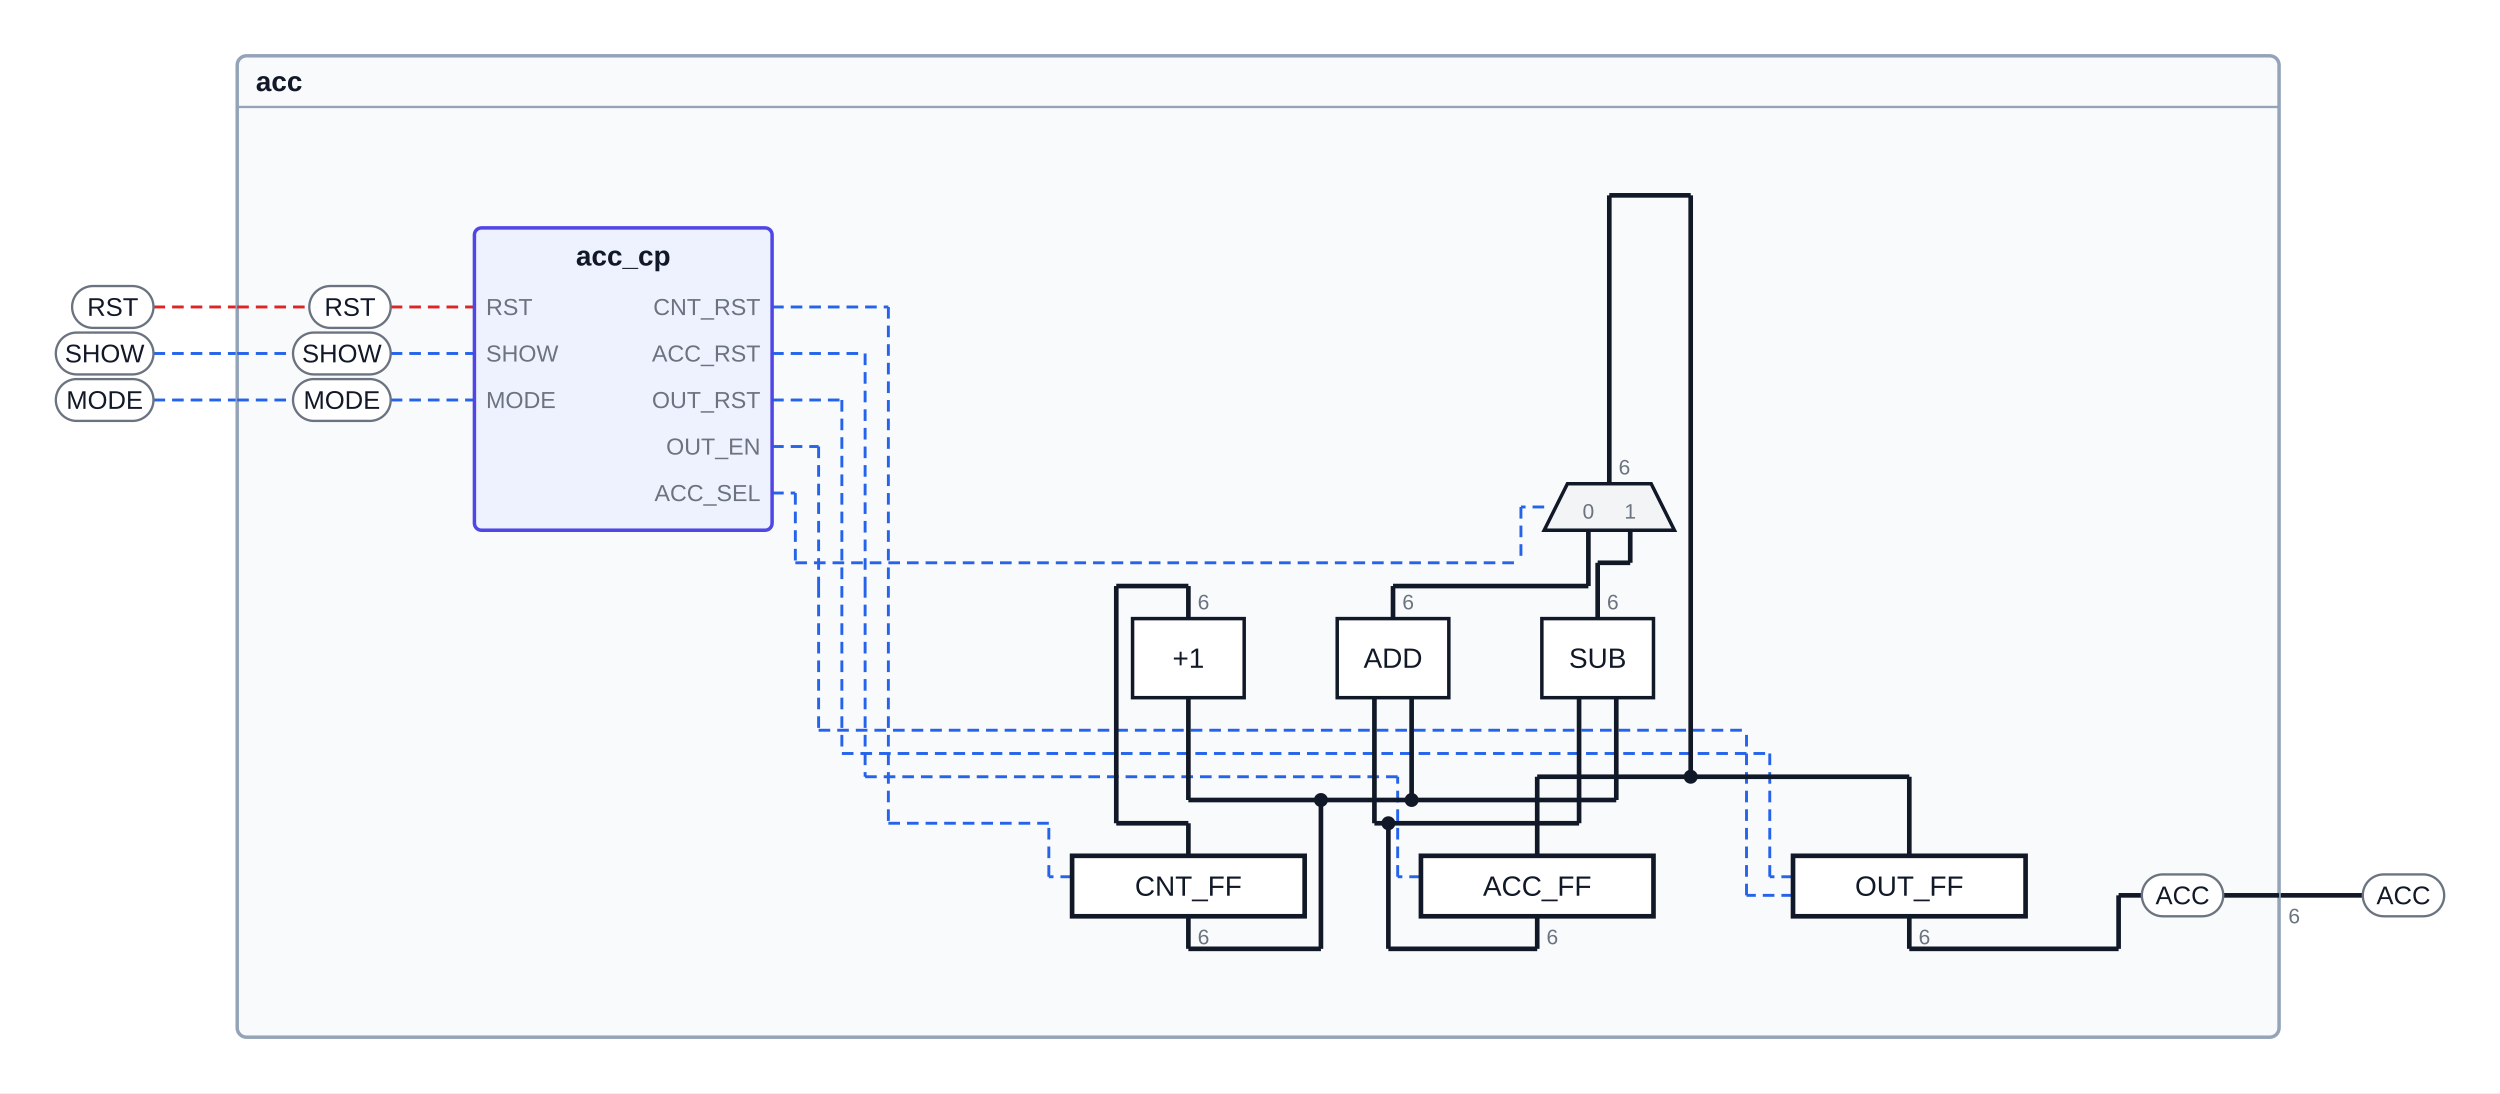
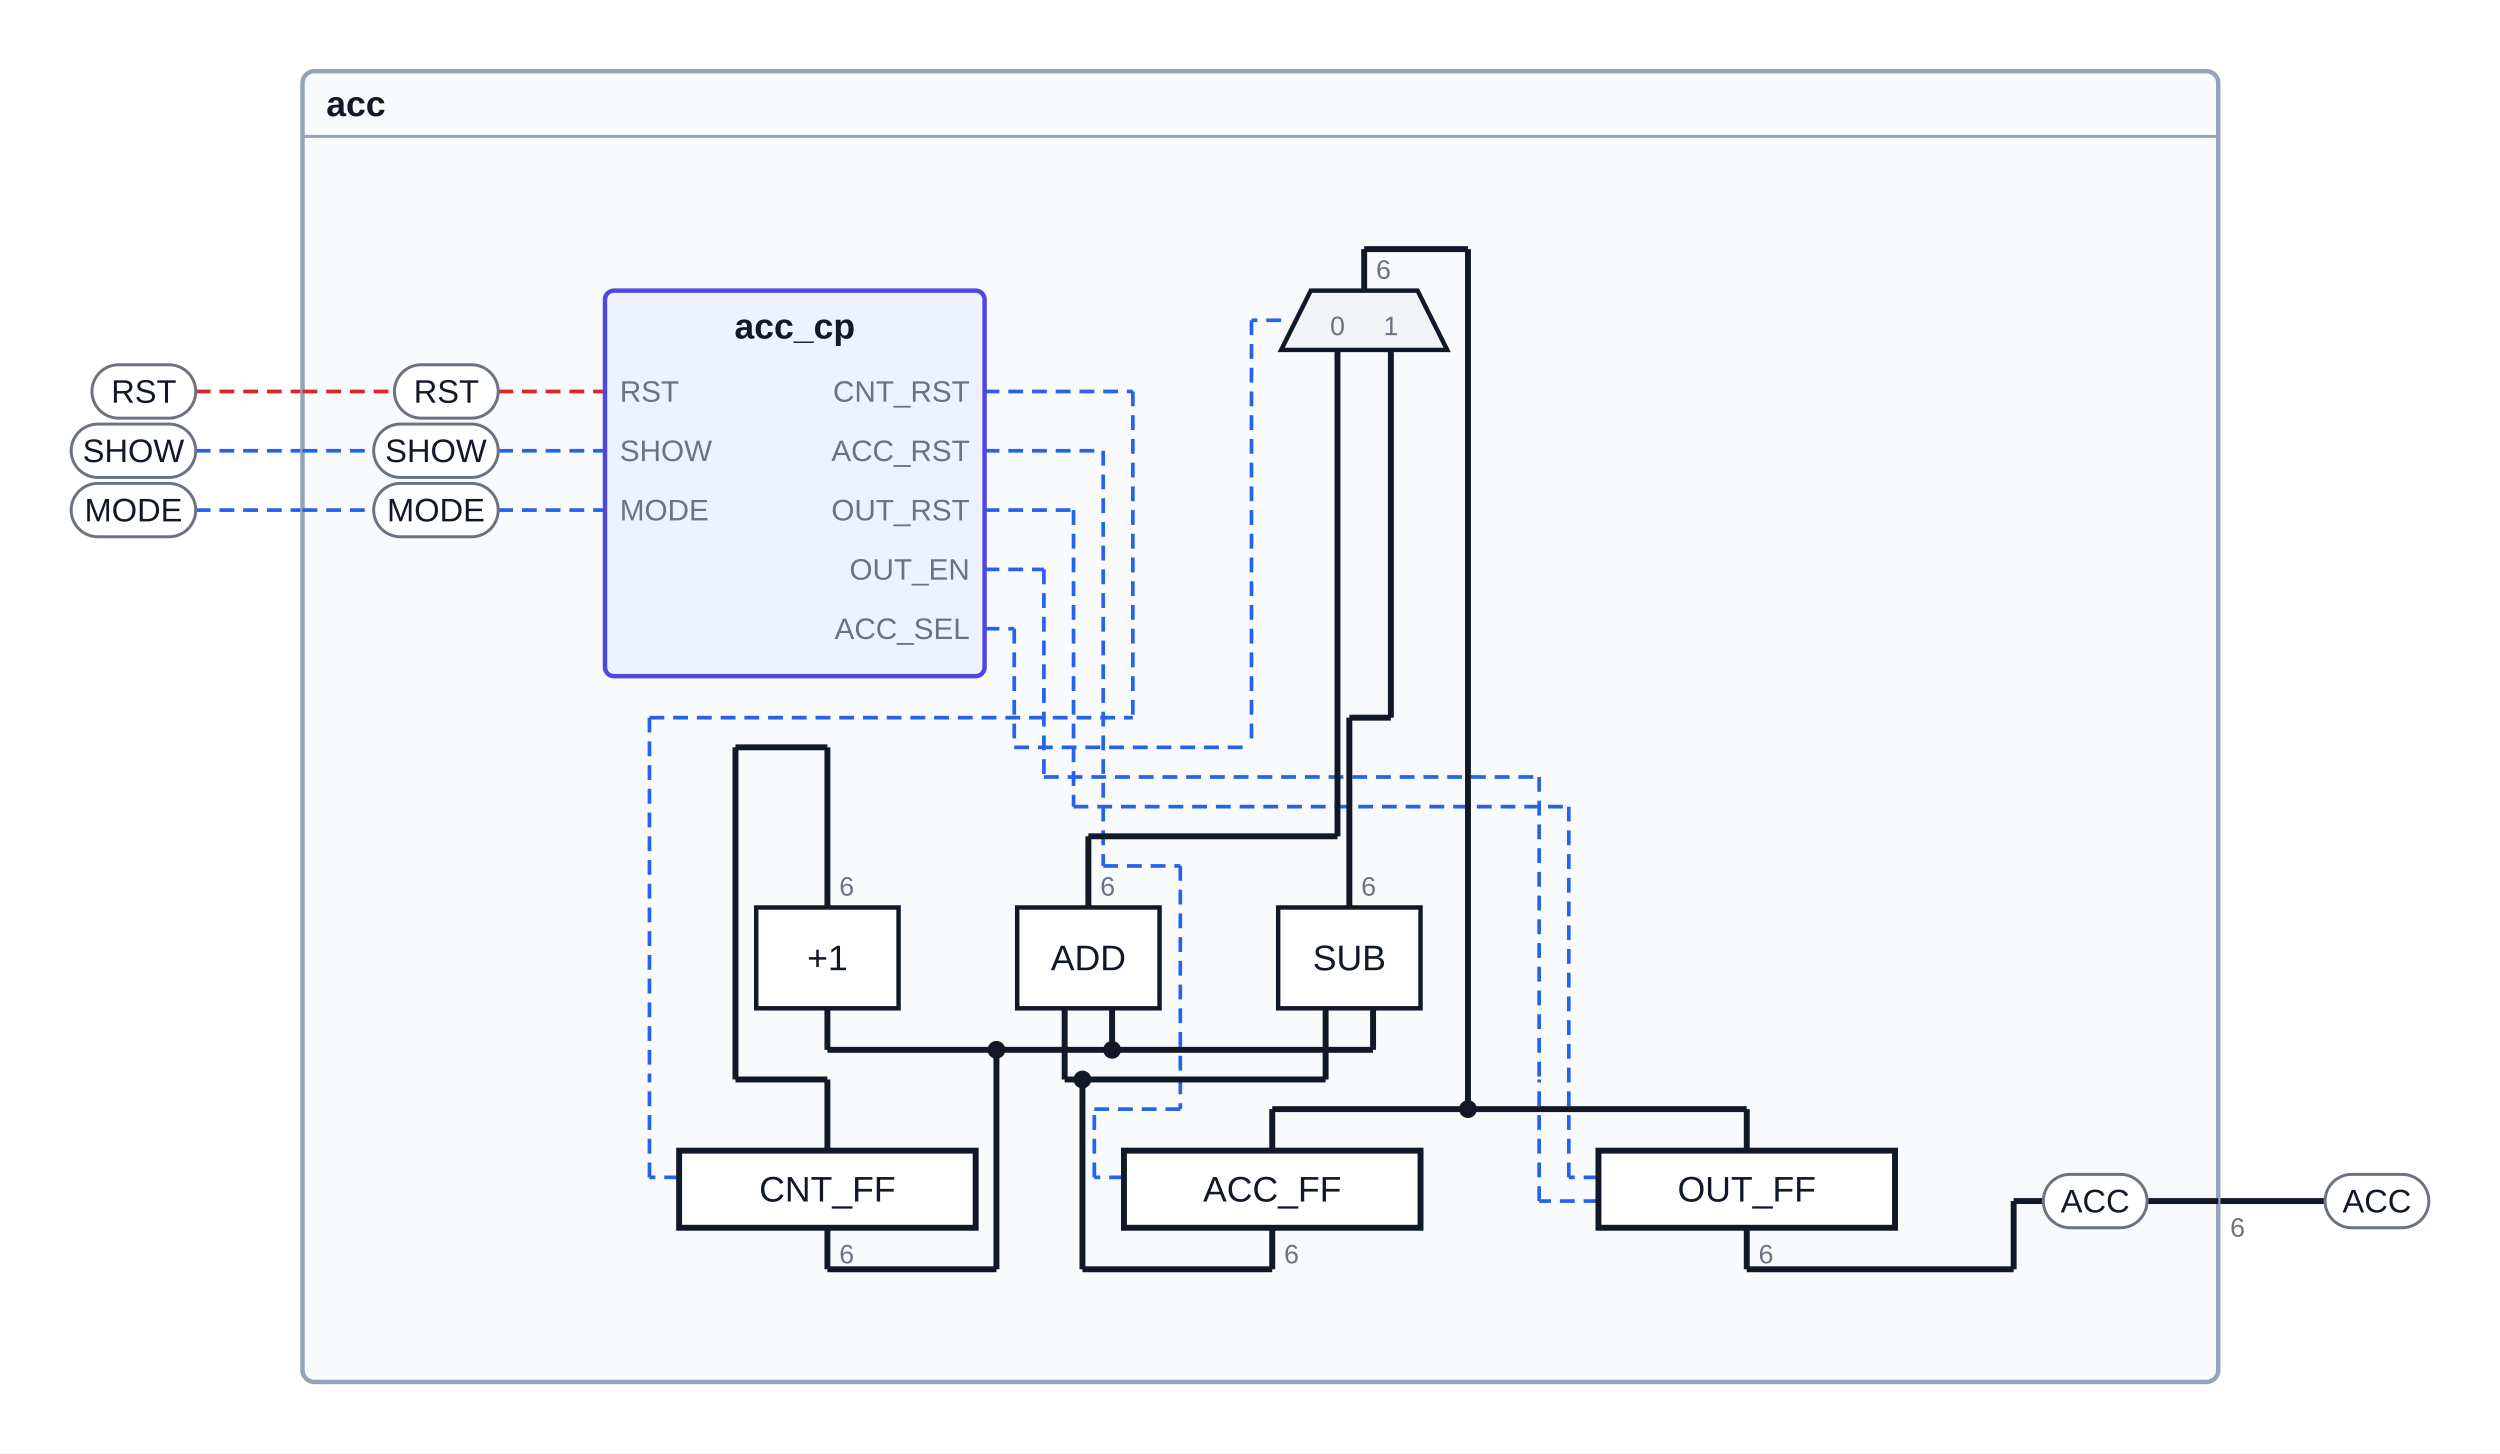
- <svg xmlns="http://www.w3.org/2000/svg" viewBox="0 28 1075 470" width="1075" height="470" font-family="Arial, Helvetica, sans-serif" font-size="12">
-   <rect x="0" y="28" width="1075" height="470" fill="#ffffff" />
+ <svg xmlns="http://www.w3.org/2000/svg" viewBox="0 28 843 490" width="843" height="490" font-family="Arial, Helvetica, sans-serif" font-size="12">
+   <rect x="0" y="28" width="843" height="490" fill="#ffffff" />
  <g class="wire reset" data-signal="RST">
    <path d="M66 160L102 160" fill="none" stroke="#dc2626" stroke-width="1.25" stroke-dasharray="5 3" />
  </g>
  <g class="wire control" data-signal="SHOW">
    <path d="M66 180L102 180" fill="none" stroke="#2563eb" stroke-width="1.25" stroke-dasharray="5 3" />
  </g>
  <g class="wire control" data-signal="MODE">
    <path d="M66 200L102 200" fill="none" stroke="#2563eb" stroke-width="1.25" stroke-dasharray="5 3" />
  </g>
  <g class="wire data" data-signal="ACC">
-     <path d="M980 413L1016 413" fill="none" stroke="#111827" stroke-width="2" />
-     <text x="984" y="425" font-size="9" fill="#6b7280">6</text>
+     <path d="M748 433L784 433" fill="none" stroke="#111827" stroke-width="2" />
+     <text x="752" y="445" font-size="9" fill="#6b7280">6</text>
  </g>
  <g class="node component unfolded" data-node-id="acc">
-     <rect x="102" y="52" width="878" height="422" rx="4" fill="#f8fafc" stroke="#94a3b8" stroke-width="1.5" />
-     <path d="M102 74L980 74" fill="none" stroke="#94a3b8" />
+     <rect x="102" y="52" width="646" height="442" rx="4" fill="#f8fafc" stroke="#94a3b8" stroke-width="1.5" />
+     <path d="M102 74L748 74" fill="none" stroke="#94a3b8" />
    <text x="110" y="63" text-anchor="start" dominant-baseline="central" font-weight="600" fill="#111827">acc</text>
  </g>
  <g class="node port" data-node-id="@RST">
    <rect x="31" y="151" width="35" height="18" rx="9" fill="#ffffff" stroke="#6b7280" />
    <text x="48.5" y="160" text-anchor="middle" dominant-baseline="central" font-size="11" fill="#111827">RST</text>
  </g>
  <g class="node port" data-node-id="@SHOW">
    <rect x="24" y="171" width="42" height="18" rx="9" fill="#ffffff" stroke="#6b7280" />
    <text x="45" y="180" text-anchor="middle" dominant-baseline="central" font-size="11" fill="#111827">SHOW</text>
  </g>
  <g class="node port" data-node-id="@MODE">
    <rect x="24" y="191" width="42" height="18" rx="9" fill="#ffffff" stroke="#6b7280" />
    <text x="45" y="200" text-anchor="middle" dominant-baseline="central" font-size="11" fill="#111827">MODE</text>
  </g>
  <g class="node port" data-node-id="@ACC">
-     <rect x="1016" y="404" width="35" height="18" rx="9" fill="#ffffff" stroke="#6b7280" />
-     <text x="1033.5" y="413" text-anchor="middle" dominant-baseline="central" font-size="11" fill="#111827">ACC</text>
+     <rect x="784" y="424" width="35" height="18" rx="9" fill="#ffffff" stroke="#6b7280" />
+     <text x="801.5" y="433" text-anchor="middle" dominant-baseline="central" font-size="11" fill="#111827">ACC</text>
  </g>
  <g class="wire connector data" data-signal="acc/OUT_Q">
-     <path d="M956 413L980 413" fill="none" stroke="#111827" stroke-width="2" />
+     <path d="M724 433L748 433" fill="none" stroke="#111827" stroke-width="2" />
  </g>
  <g class="wire connector reset" data-signal="acc/RST">
    <path d="M102 160L133 160" fill="none" stroke="#dc2626" stroke-width="1.25" stroke-dasharray="5 3" />
  </g>
  <g class="wire connector control" data-signal="acc/SHOW">
    <path d="M102 180L126 180" fill="none" stroke="#2563eb" stroke-width="1.25" stroke-dasharray="5 3" />
  </g>
  <g class="wire connector control" data-signal="acc/MODE">
    <path d="M102 200L126 200" fill="none" stroke="#2563eb" stroke-width="1.25" stroke-dasharray="5 3" />
  </g>
  <g class="wire reset" data-signal="acc/RST">
    <path d="M168 160L204 160" fill="none" stroke="#dc2626" stroke-width="1.25" stroke-dasharray="5 3" />
  </g>
  <g class="wire control" data-signal="acc/SHOW">
    <path d="M168 180L204 180" fill="none" stroke="#2563eb" stroke-width="1.25" stroke-dasharray="5 3" />
  </g>
  <g class="wire control" data-signal="acc/MODE">
    <path d="M168 200L204 200" fill="none" stroke="#2563eb" stroke-width="1.25" stroke-dasharray="5 3" />
  </g>
  <g class="wire control" data-signal="acc/CNT_RST">
-     <path d="M332 160L382 160M382 160L382 280M461 405L451 405M451 405L451 382M382 382L451 382M382 280L382 382" fill="none" stroke="#2563eb" stroke-width="1.25" stroke-dasharray="5 3" />
+     <path d="M332 160L382 160M382 160L382 270M229 425L219 425M219 425L219 392M219 270L382 270M219 270L219 392" fill="none" stroke="#2563eb" stroke-width="1.25" stroke-dasharray="5 3" />
  </g>
  <g class="wire control" data-signal="acc/ACC_RST">
-     <path d="M332 180L372 180M372 180L372 280M611 405L601 405M601 405L601 362M372 362L601 362M372 280L372 362" fill="none" stroke="#2563eb" stroke-width="1.25" stroke-dasharray="5 3" />
+     <path d="M332 180L372 180M372 180L372 320M379 425L369 425M369 425L369 402M372 320L398 320M369 402L398 402M398 320L398 402" fill="none" stroke="#2563eb" stroke-width="1.25" stroke-dasharray="5 3" />
  </g>
  <g class="wire control" data-signal="acc/OUT_RST">
-     <path d="M332 200L362 200M362 200L362 280M771 405L761 405M761 405L761 352M362 352L761 352M362 280L362 352" fill="none" stroke="#2563eb" stroke-width="1.25" stroke-dasharray="5 3" />
+     <path d="M332 200L362 200M362 200L362 300M539 425L529 425M529 425L529 392M362 300L529 300M529 300L529 392" fill="none" stroke="#2563eb" stroke-width="1.25" stroke-dasharray="5 3" />
  </g>
  <g class="wire control" data-signal="acc/OUT_EN">
-     <path d="M332 220L352 220M352 220L352 280M771 413L751 413M751 413L751 342M352 342L751 342M352 280L352 342" fill="none" stroke="#2563eb" stroke-width="1.25" stroke-dasharray="5 3" />
+     <path d="M332 220L352 220M352 220L352 290M539 433L519 433M519 433L519 392M352 290L519 290M519 290L519 392" fill="none" stroke="#2563eb" stroke-width="1.25" stroke-dasharray="5 3" />
  </g>
  <g class="wire control" data-signal="acc/ACC_SEL">
-     <path d="M332 240L342 240M342 240L342 270M664 246L654 246M654 246L654 270M342 270L654 270" fill="none" stroke="#2563eb" stroke-width="1.25" stroke-dasharray="5 3" />
+     <path d="M332 240L342 240M342 240L342 280M432 136L422 136M422 136L422 280M342 280L422 280" fill="none" stroke="#2563eb" stroke-width="1.25" stroke-dasharray="5 3" />
  </g>
  <g class="wire data" data-signal="acc/CNT_Q">
-     <path d="M511 422L511 436M511 328L511 372M607 328L607 372M695 328L695 372M511 372L695 372M511 436L568 436M568 372L568 436" fill="none" stroke="#111827" stroke-width="2" />
-     <circle cx="568" cy="372" r="3" fill="#111827" />
-     <circle cx="607" cy="372" r="3" fill="#111827" />
-     <text x="515" y="434" font-size="9" fill="#6b7280">6</text>
+     <path d="M279 442L279 456M279 368L279 382M375 368L375 382M463 368L463 382M279 382L463 382M279 456L336 456M336 382L336 456" fill="none" stroke="#111827" stroke-width="2" />
+     <circle cx="336" cy="382" r="3" fill="#111827" />
+     <circle cx="375" cy="382" r="3" fill="#111827" />
+     <text x="283" y="454" font-size="9" fill="#6b7280">6</text>
  </g>
  <g class="wire data" data-signal="acc/CNT_D">
-     <path d="M511 294L511 280M511 396L511 382M480 280L511 280M480 382L511 382M480 280L480 382" fill="none" stroke="#111827" stroke-width="2" />
-     <text x="515" y="290" font-size="9" fill="#6b7280">6</text>
+     <path d="M279 334L279 280M279 416L279 392M248 280L279 280M248 392L279 392M248 280L248 392" fill="none" stroke="#111827" stroke-width="2" />
+     <text x="283" y="330" font-size="9" fill="#6b7280">6</text>
  </g>
  <g class="wire data" data-signal="acc/ACC_Q">
-     <path d="M661 422L661 436M591 328L591 382M679 328L679 382M591 382L679 382M597 436L661 436M597 382L597 436" fill="none" stroke="#111827" stroke-width="2" />
-     <circle cx="597" cy="382" r="3" fill="#111827" />
-     <text x="665" y="434" font-size="9" fill="#6b7280">6</text>
+     <path d="M429 442L429 456M359 368L359 392M447 368L447 392M359 392L447 392M365 456L429 456M365 392L365 456" fill="none" stroke="#111827" stroke-width="2" />
+     <circle cx="365" cy="392" r="3" fill="#111827" />
+     <text x="433" y="454" font-size="9" fill="#6b7280">6</text>
  </g>
  <g class="wire data" data-signal="acc/ACC_D">
-     <path d="M692 236L692 112M661 396L661 362M821 396L821 362M692 112L727 112M661 362L821 362M727 112L727 362" fill="none" stroke="#111827" stroke-width="2" />
-     <circle cx="727" cy="362" r="3" fill="#111827" />
-     <text x="696" y="232" font-size="9" fill="#6b7280">6</text>
+     <path d="M460 126L460 112M429 416L429 402M589 416L589 402M460 112L495 112M429 402L589 402M495 112L495 402" fill="none" stroke="#111827" stroke-width="2" />
+     <circle cx="495" cy="402" r="3" fill="#111827" />
+     <text x="464" y="122" font-size="9" fill="#6b7280">6</text>
  </g>
  <g class="wire data" data-signal="acc/OUT_Q">
-     <path d="M821 422L821 436M921 413L911 413M911 413L911 436M821 436L911 436" fill="none" stroke="#111827" stroke-width="2" />
-     <text x="825" y="434" font-size="9" fill="#6b7280">6</text>
+     <path d="M589 442L589 456M689 433L679 433M679 433L679 456M589 456L679 456" fill="none" stroke="#111827" stroke-width="2" />
+     <text x="593" y="454" font-size="9" fill="#6b7280">6</text>
  </g>
  <g class="wire data" data-signal="acc/data_path.ADD_OUT">
-     <path d="M599 294L599 280M683 256L683 280M599 280L683 280" fill="none" stroke="#111827" stroke-width="2" />
-     <text x="603" y="290" font-size="9" fill="#6b7280">6</text>
+     <path d="M367 334L367 310M451 146L451 310M367 310L451 310" fill="none" stroke="#111827" stroke-width="2" />
+     <text x="371" y="330" font-size="9" fill="#6b7280">6</text>
  </g>
  <g class="wire data" data-signal="acc/data_path.SUB_OUT">
-     <path d="M687 294L687 270M701 256L701 270M687 270L701 270" fill="none" stroke="#111827" stroke-width="2" />
-     <text x="691" y="290" font-size="9" fill="#6b7280">6</text>
+     <path d="M455 334L455 270M469 146L469 270M455 270L469 270" fill="none" stroke="#111827" stroke-width="2" />
+     <text x="459" y="330" font-size="9" fill="#6b7280">6</text>
  </g>
  <g class="node port" data-node-id="acc/@ACC">
-     <rect x="921" y="404" width="35" height="18" rx="9" fill="#ffffff" stroke="#6b7280" />
-     <text x="938.5" y="413" text-anchor="middle" dominant-baseline="central" font-size="11" fill="#111827">ACC</text>
+     <rect x="689" y="424" width="35" height="18" rx="9" fill="#ffffff" stroke="#6b7280" />
+     <text x="706.5" y="433" text-anchor="middle" dominant-baseline="central" font-size="11" fill="#111827">ACC</text>
  </g>
  <g class="node reg" data-node-id="acc/CNT_FF">
-     <rect x="461" y="396" width="100" height="26" fill="#ffffff" stroke="#111827" stroke-width="2" />
-     <text x="511" y="409" text-anchor="middle" dominant-baseline="central" fill="#111827">CNT_FF</text>
+     <rect x="229" y="416" width="100" height="26" fill="#ffffff" stroke="#111827" stroke-width="2" />
+     <text x="279" y="429" text-anchor="middle" dominant-baseline="central" fill="#111827">CNT_FF</text>
  </g>
  <g class="node reg" data-node-id="acc/ACC_FF">
-     <rect x="611" y="396" width="100" height="26" fill="#ffffff" stroke="#111827" stroke-width="2" />
-     <text x="661" y="409" text-anchor="middle" dominant-baseline="central" fill="#111827">ACC_FF</text>
+     <rect x="379" y="416" width="100" height="26" fill="#ffffff" stroke="#111827" stroke-width="2" />
+     <text x="429" y="429" text-anchor="middle" dominant-baseline="central" fill="#111827">ACC_FF</text>
  </g>
  <g class="node reg" data-node-id="acc/OUT_FF">
-     <rect x="771" y="396" width="100" height="26" fill="#ffffff" stroke="#111827" stroke-width="2" />
-     <text x="821" y="409" text-anchor="middle" dominant-baseline="central" fill="#111827">OUT_FF</text>
+     <rect x="539" y="416" width="100" height="26" fill="#ffffff" stroke="#111827" stroke-width="2" />
+     <text x="589" y="429" text-anchor="middle" dominant-baseline="central" fill="#111827">OUT_FF</text>
  </g>
  <g class="node op" data-node-id="acc/data_path.u_inc">
-     <rect x="487" y="294" width="48" height="34" fill="#ffffff" stroke="#111827" stroke-width="1.5" />
-     <text x="511" y="311" text-anchor="middle" dominant-baseline="central" fill="#111827">+1</text>
+     <rect x="255" y="334" width="48" height="34" fill="#ffffff" stroke="#111827" stroke-width="1.5" />
+     <text x="279" y="351" text-anchor="middle" dominant-baseline="central" fill="#111827">+1</text>
  </g>
  <g class="node op" data-node-id="acc/data_path.u_add">
-     <rect x="575" y="294" width="48" height="34" fill="#ffffff" stroke="#111827" stroke-width="1.5" />
-     <text x="599" y="311" text-anchor="middle" dominant-baseline="central" fill="#111827">ADD</text>
+     <rect x="343" y="334" width="48" height="34" fill="#ffffff" stroke="#111827" stroke-width="1.5" />
+     <text x="367" y="351" text-anchor="middle" dominant-baseline="central" fill="#111827">ADD</text>
  </g>
  <g class="node op" data-node-id="acc/data_path.u_sub">
-     <rect x="663" y="294" width="48" height="34" fill="#ffffff" stroke="#111827" stroke-width="1.5" />
-     <text x="687" y="311" text-anchor="middle" dominant-baseline="central" fill="#111827">SUB</text>
+     <rect x="431" y="334" width="48" height="34" fill="#ffffff" stroke="#111827" stroke-width="1.5" />
+     <text x="455" y="351" text-anchor="middle" dominant-baseline="central" fill="#111827">SUB</text>
  </g>
  <g class="node mux" data-node-id="acc/data_path.u_mux">
-     <polygon points="664,256 720,256 710,236 674,236" fill="#f3f4f6" stroke="#111827" stroke-width="1.5" />
-     <text x="683" y="251" text-anchor="middle" font-size="9" fill="#6b7280">0</text>
-     <text x="701" y="251" text-anchor="middle" font-size="9" fill="#6b7280">1</text>
+     <polygon points="432,146 488,146 478,126 442,126" fill="#f3f4f6" stroke="#111827" stroke-width="1.5" />
+     <text x="451" y="141" text-anchor="middle" font-size="9" fill="#6b7280">0</text>
+     <text x="469" y="141" text-anchor="middle" font-size="9" fill="#6b7280">1</text>
  </g>
  <g class="node control" data-node-id="acc/control_path">
    <rect x="204" y="126" width="128" height="130" rx="3" fill="#eef2ff" stroke="#4f46e5" stroke-width="1.5" />
    <text x="268" y="138" text-anchor="middle" dominant-baseline="central" font-weight="600" fill="#111827">acc_cp</text>
    <text x="209" y="160" text-anchor="start" dominant-baseline="central" font-size="10" fill="#6b7280">RST</text>
    <text x="209" y="180" text-anchor="start" dominant-baseline="central" font-size="10" fill="#6b7280">SHOW</text>
    <text x="209" y="200" text-anchor="start" dominant-baseline="central" font-size="10" fill="#6b7280">MODE</text>
    <text x="327" y="160" text-anchor="end" dominant-baseline="central" font-size="10" fill="#6b7280">CNT_RST</text>
    <text x="327" y="180" text-anchor="end" dominant-baseline="central" font-size="10" fill="#6b7280">ACC_RST</text>
    <text x="327" y="200" text-anchor="end" dominant-baseline="central" font-size="10" fill="#6b7280">OUT_RST</text>
    <text x="327" y="220" text-anchor="end" dominant-baseline="central" font-size="10" fill="#6b7280">OUT_EN</text>
    <text x="327" y="240" text-anchor="end" dominant-baseline="central" font-size="10" fill="#6b7280">ACC_SEL</text>
  </g>
  <g class="node port" data-node-id="acc/@RST">
    <rect x="133" y="151" width="35" height="18" rx="9" fill="#ffffff" stroke="#6b7280" />
    <text x="150.5" y="160" text-anchor="middle" dominant-baseline="central" font-size="11" fill="#111827">RST</text>
  </g>
  <g class="node port" data-node-id="acc/@SHOW">
    <rect x="126" y="171" width="42" height="18" rx="9" fill="#ffffff" stroke="#6b7280" />
    <text x="147" y="180" text-anchor="middle" dominant-baseline="central" font-size="11" fill="#111827">SHOW</text>
  </g>
  <g class="node port" data-node-id="acc/@MODE">
    <rect x="126" y="191" width="42" height="18" rx="9" fill="#ffffff" stroke="#6b7280" />
    <text x="147" y="200" text-anchor="middle" dominant-baseline="central" font-size="11" fill="#111827">MODE</text>
  </g>
</svg>
